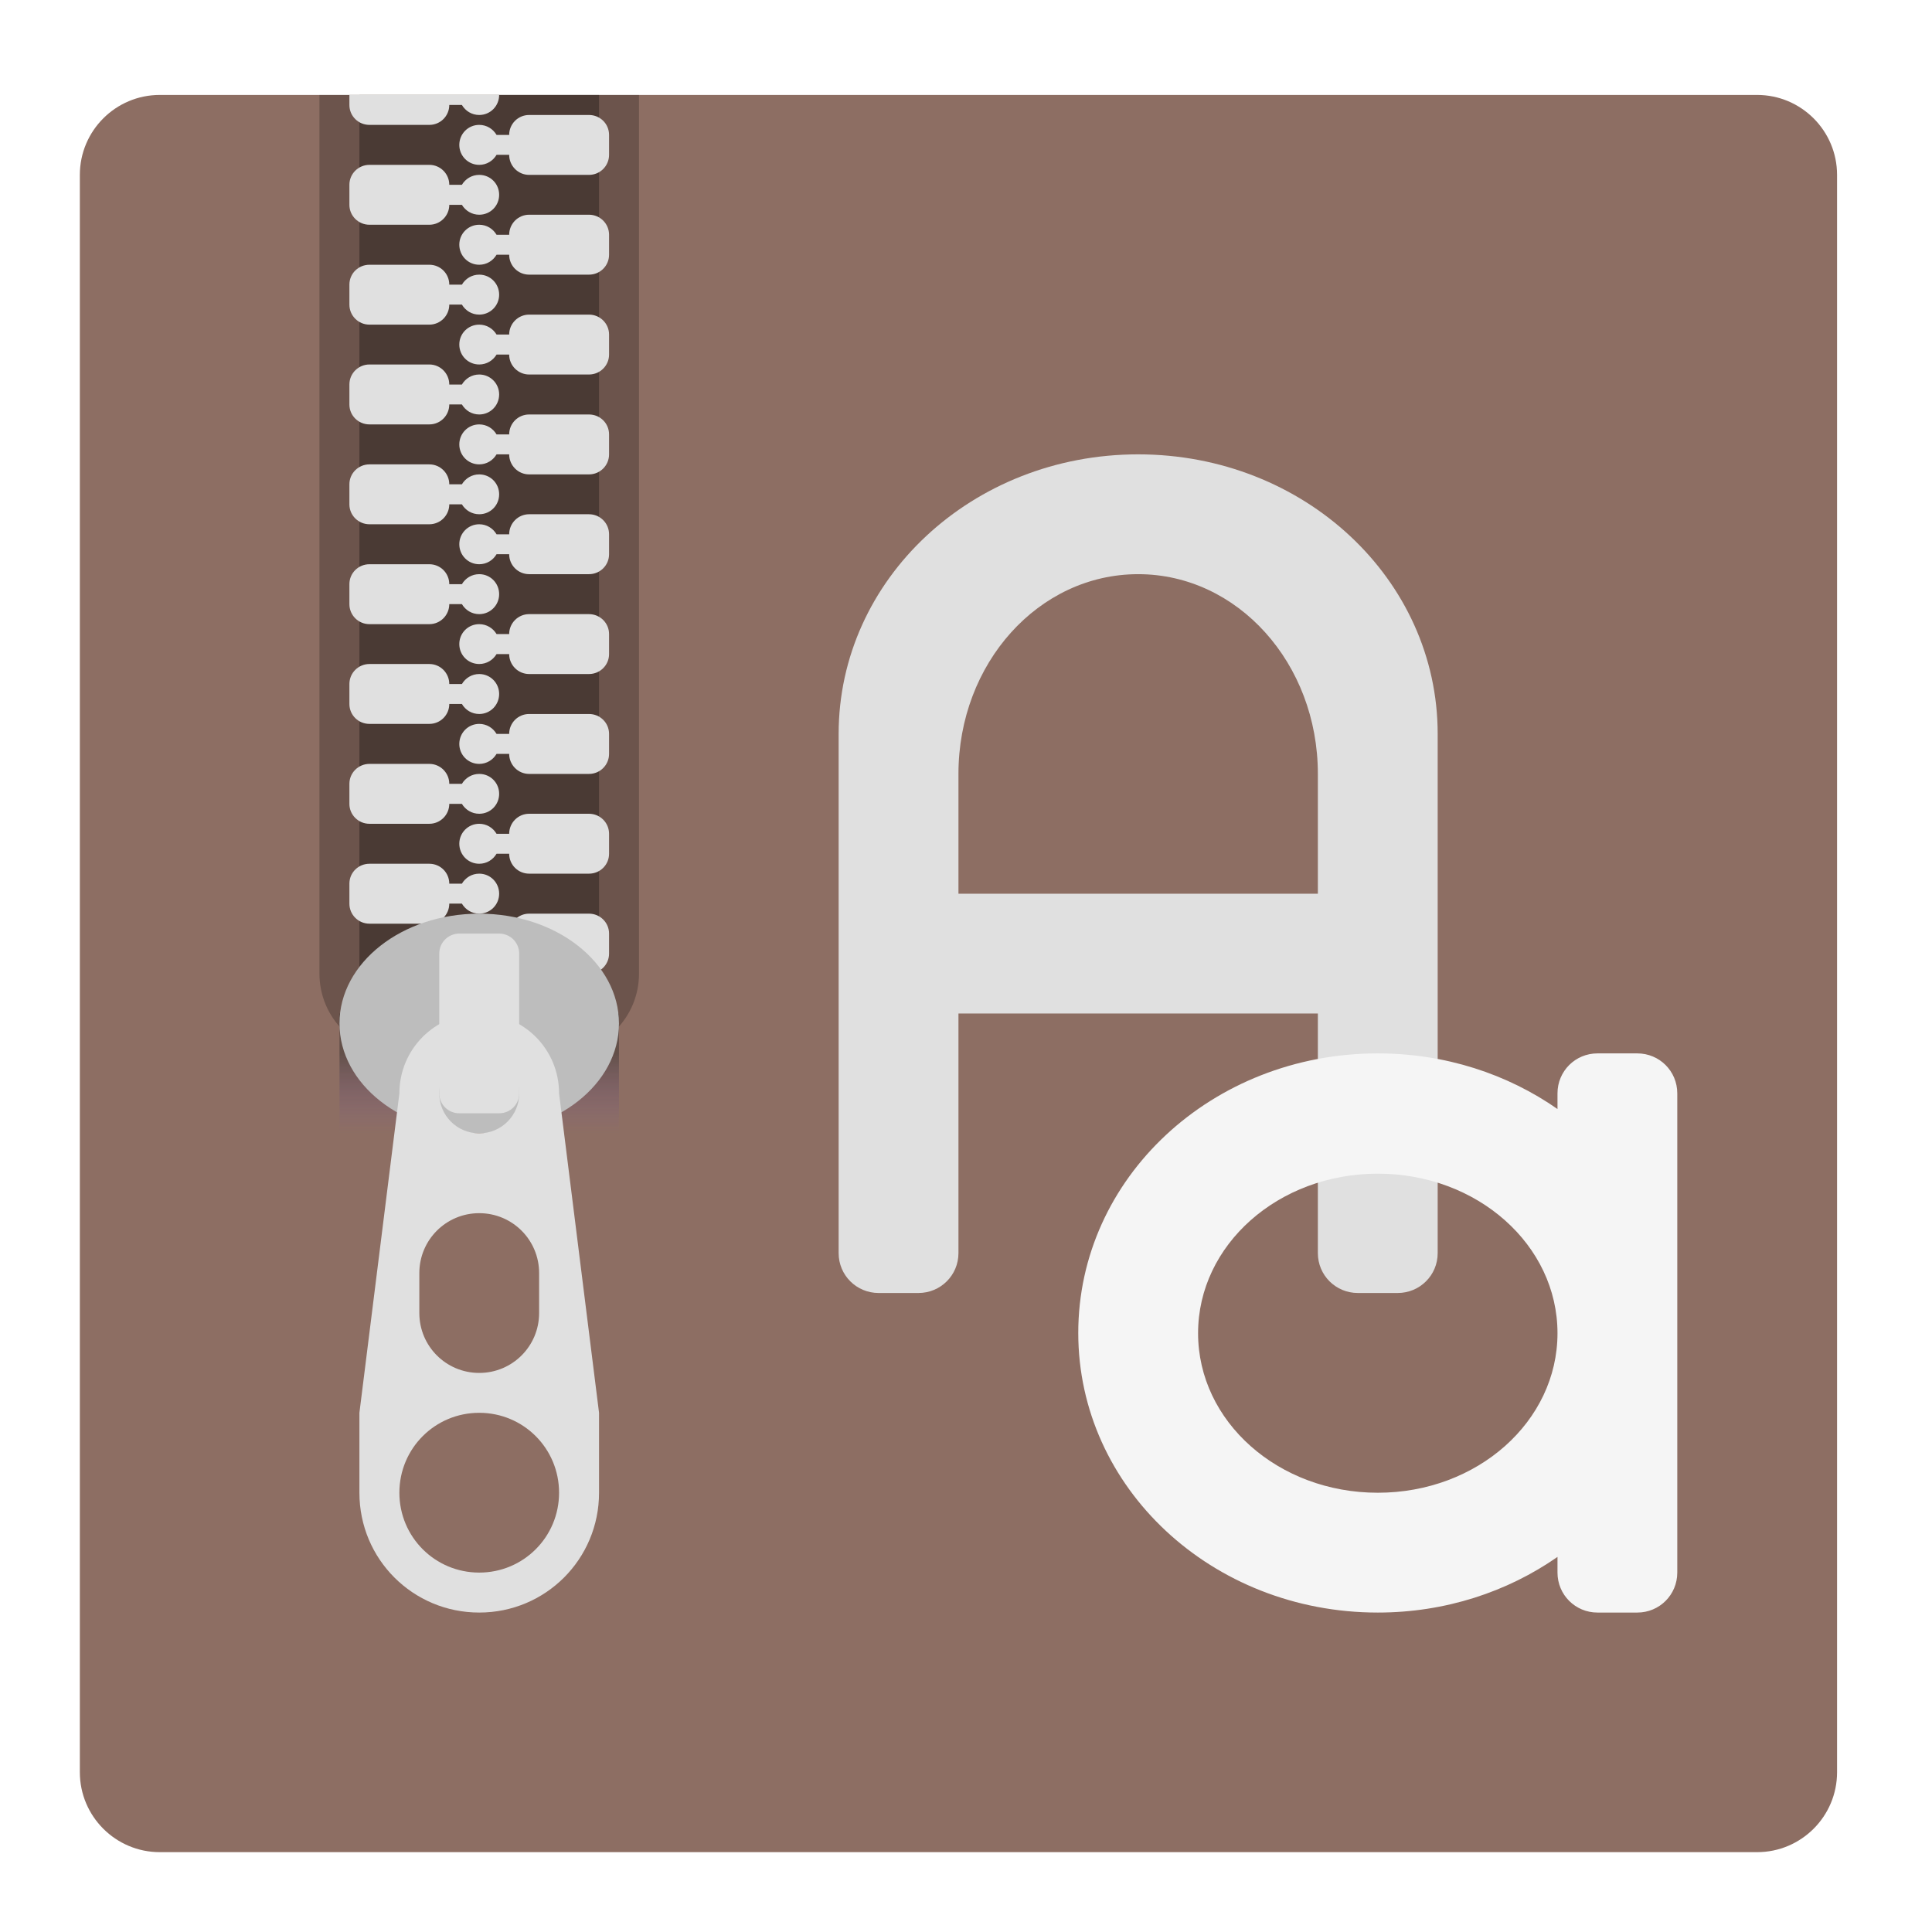
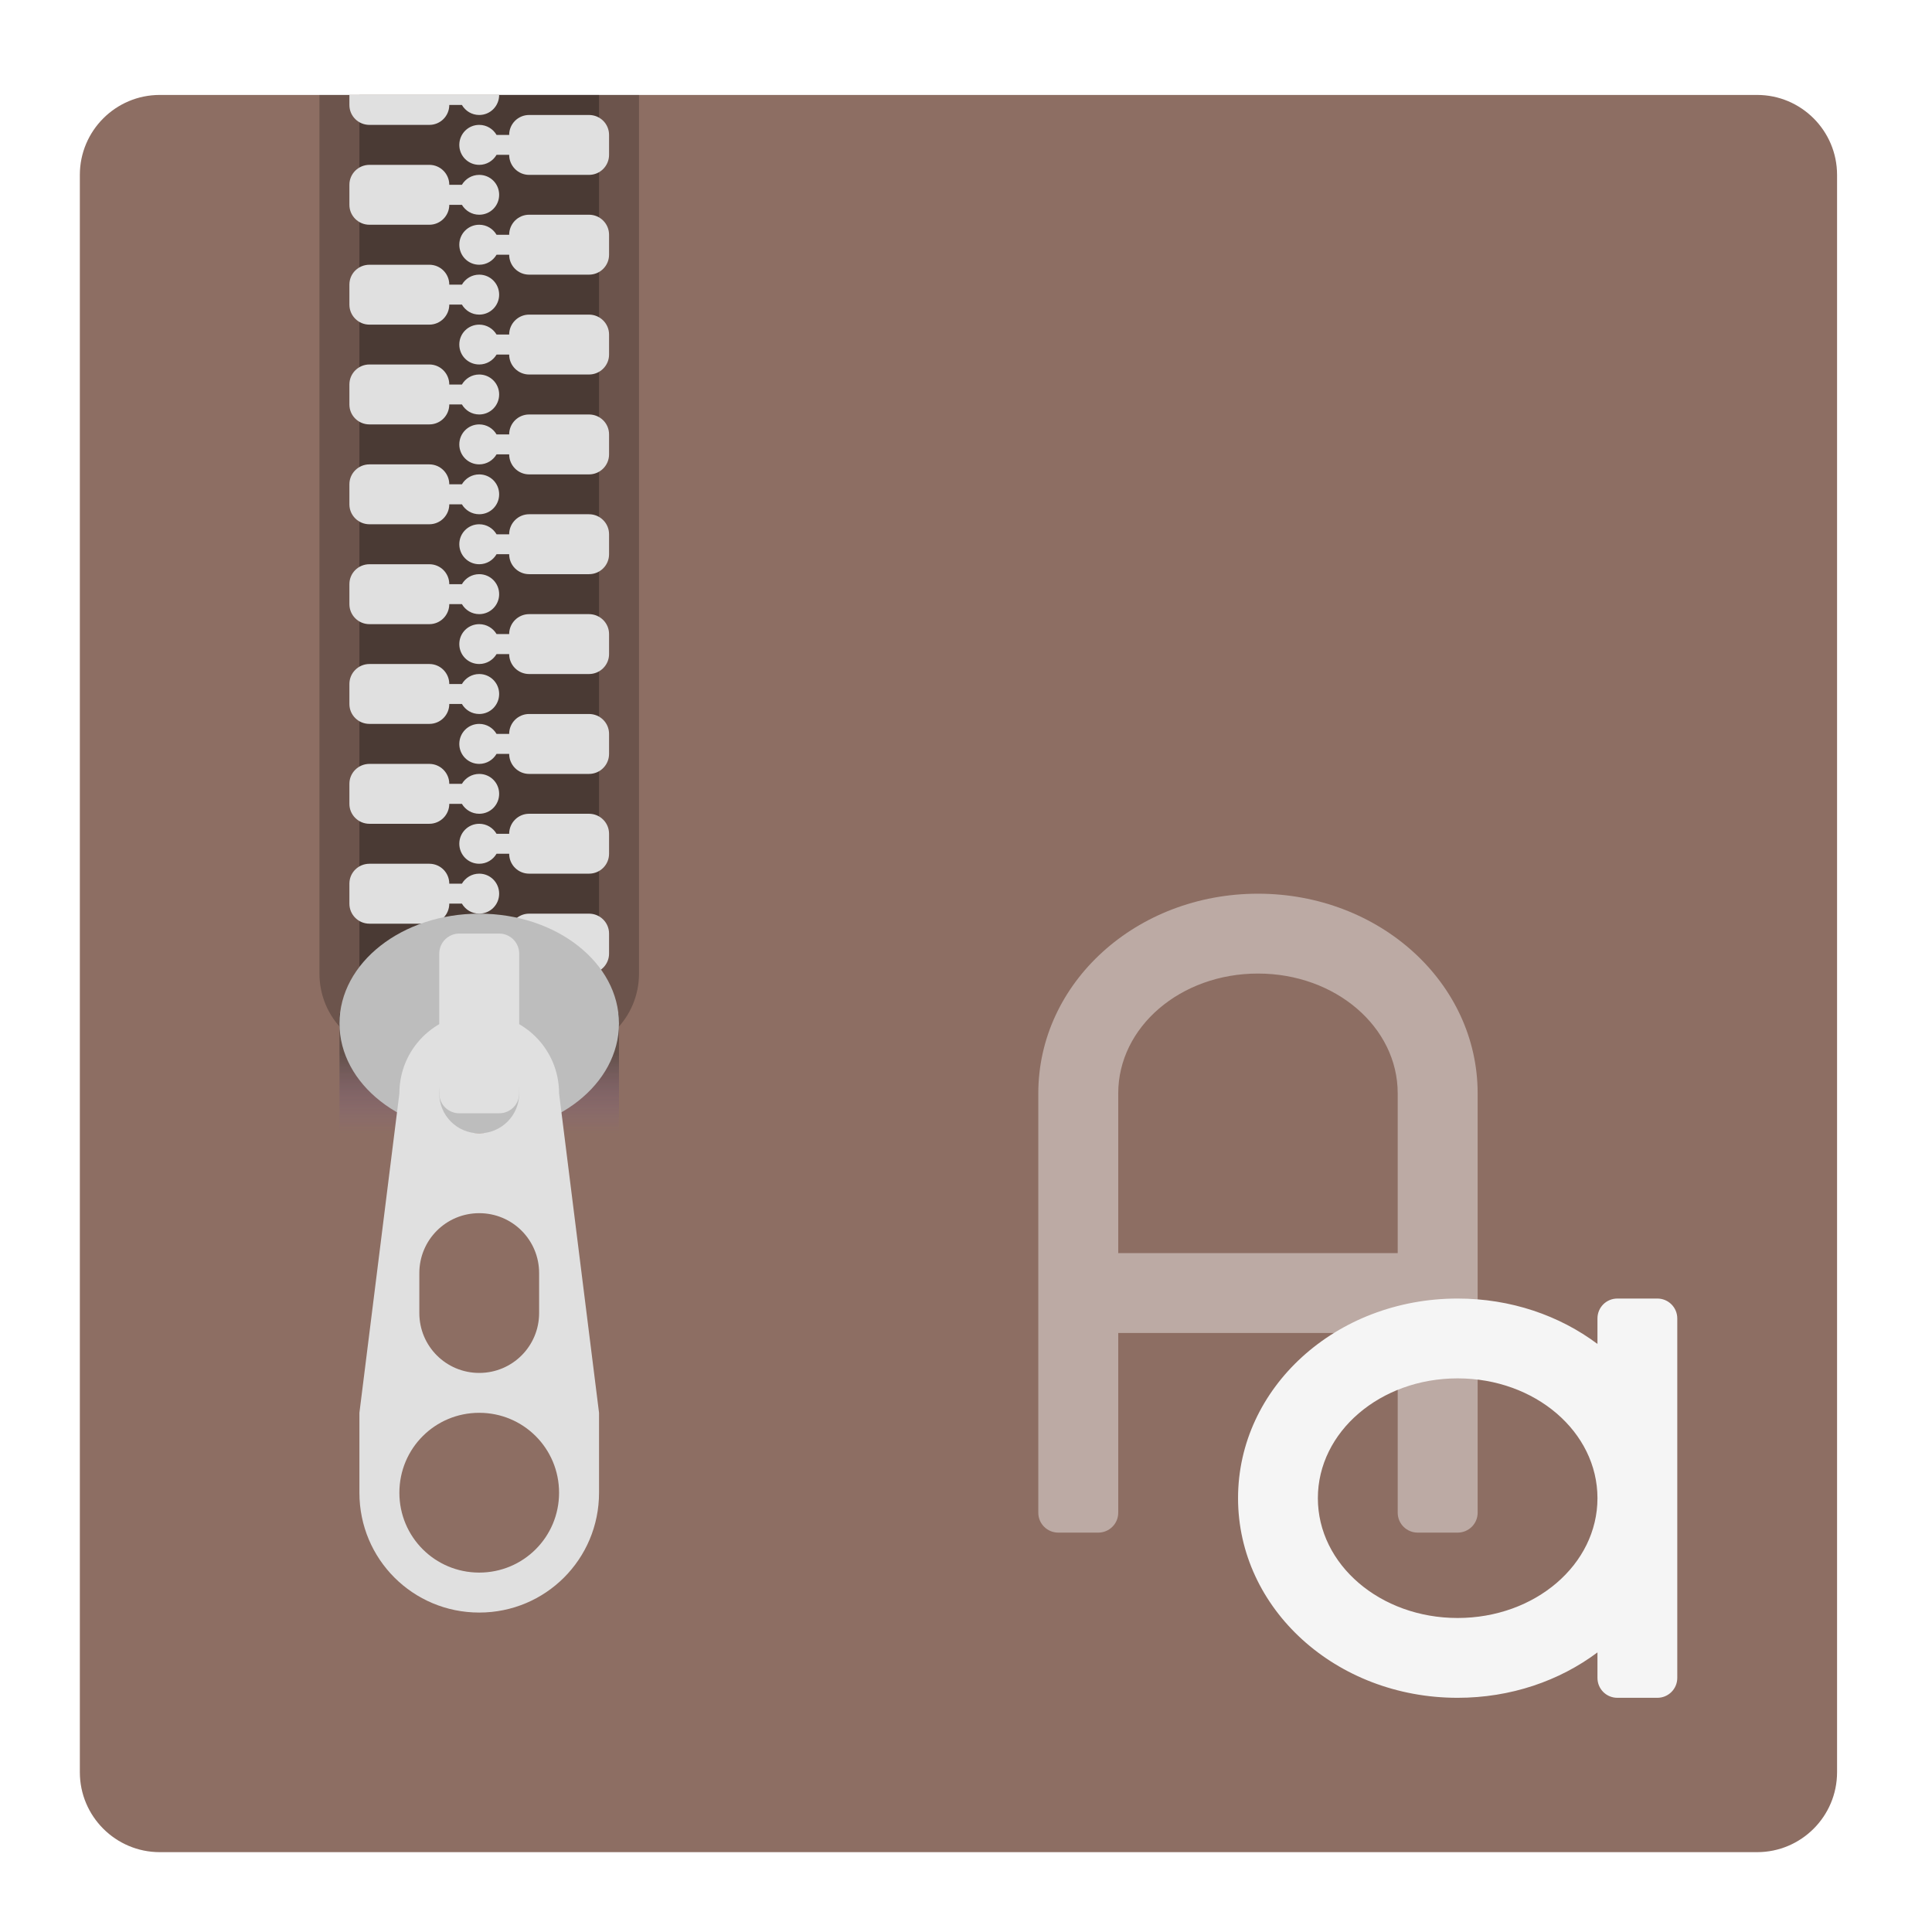
<svg xmlns="http://www.w3.org/2000/svg" width="64px" height="64px" viewBox="0 0 64 64" version="1.1">
  <defs>
    <linearGradient id="linear0" gradientUnits="userSpaceOnUse" x1="381" y1="-41.667" x2="381" y2="-62.833" gradientTransform="matrix(0.0530303,0,0,-0.125,-4.750476,29.68747)">
      <stop offset="0" style="stop-color:rgb(12.941%,12.941%,12.941%);stop-opacity:0.392;" />
      <stop offset="1" style="stop-color:rgb(49.412%,34.118%,76.078%);stop-opacity:0;" />
    </linearGradient>
  </defs>
  <g id="surface1">
    <path style=" stroke:none;fill-rule:nonzero;fill:rgb(55.294%,43.137%,38.824%);fill-opacity:1;" d="M 5.293 3.145 L 58.207 3.145 C 59.668 3.145 60.855 4.332 60.855 5.793 L 60.855 58.707 C 60.855 60.168 59.668 61.355 58.207 61.355 L 5.293 61.355 C 3.832 61.355 2.645 60.168 2.645 58.707 L 2.645 5.793 C 2.645 4.332 3.832 3.145 5.293 3.145 Z M 5.293 3.145 " />
-     <path style=" stroke:none;fill-rule:nonzero;fill:rgb(87.843%,87.843%,87.843%);fill-opacity:1;" d="M 37.703 15.051 C 32.207 15.051 27.781 19.184 27.781 24.312 L 27.781 41.512 C 27.781 42.242 28.371 42.832 29.105 42.832 L 30.426 42.832 C 31.16 42.832 31.75 42.242 31.75 41.512 L 31.75 33.574 L 43.656 33.574 L 43.656 41.512 C 43.656 42.242 44.246 42.832 44.98 42.832 L 46.301 42.832 C 47.035 42.832 47.625 42.242 47.625 41.512 L 47.625 24.312 C 47.625 19.184 43.199 15.051 37.703 15.051 Z M 37.703 19.02 C 41 19.02 43.656 21.973 43.656 25.637 L 43.656 29.605 L 31.75 29.605 L 31.75 25.637 C 31.75 21.973 34.406 19.02 37.703 19.02 Z M 37.703 19.02 " />
-     <path style=" stroke:none;fill-rule:nonzero;fill:rgb(96.078%,96.078%,96.078%);fill-opacity:1;" d="M 45.641 34.895 C 40.145 34.895 35.719 39.027 35.719 44.156 C 35.719 49.285 40.145 53.418 45.641 53.418 C 47.879 53.418 49.938 52.73 51.594 51.574 L 51.594 52.094 C 51.594 52.828 52.184 53.418 52.918 53.418 L 54.238 53.418 C 54.973 53.418 55.562 52.828 55.562 52.094 L 55.562 36.219 C 55.562 35.484 54.973 34.895 54.238 34.895 L 52.918 34.895 C 52.184 34.895 51.594 35.484 51.594 36.219 L 51.594 36.738 C 49.938 35.582 47.879 34.895 45.641 34.895 Z M 45.641 38.879 C 48.938 38.879 51.594 41.238 51.594 44.164 C 51.594 47.09 48.938 49.449 45.641 49.449 C 42.344 49.449 39.688 47.09 39.688 44.164 C 39.688 41.238 42.344 38.879 45.641 38.879 Z M 45.641 38.879 " />
    <path style=" stroke:none;fill-rule:nonzero;fill:rgb(0%,0%,0%);fill-opacity:0.235;" d="M 10.582 3.145 L 10.582 32.25 C 10.582 33.715 11.762 34.895 13.23 34.895 L 18.52 34.895 C 19.988 34.895 21.168 33.715 21.168 32.25 L 21.168 3.145 Z M 10.582 3.145 " />
    <path style=" stroke:none;fill-rule:nonzero;fill:rgb(0%,0%,0%);fill-opacity:0.314;" d="M 11.906 3.145 L 19.844 3.145 L 19.844 33.574 L 11.906 33.574 Z M 11.906 3.145 " />
    <path style=" stroke:none;fill-rule:nonzero;fill:rgb(87.843%,87.843%,87.843%);fill-opacity:1;" d="M 12.238 21.996 C 11.871 21.996 11.574 22.293 11.574 22.66 L 11.574 23.32 C 11.574 23.688 11.871 23.98 12.238 23.98 L 14.223 23.98 C 14.586 23.98 14.883 23.688 14.883 23.32 L 15.301 23.32 C 15.418 23.52 15.629 23.652 15.875 23.652 C 16.242 23.652 16.535 23.355 16.535 22.988 C 16.535 22.625 16.242 22.328 15.875 22.328 C 15.629 22.328 15.418 22.461 15.301 22.66 L 14.883 22.66 C 14.883 22.293 14.586 21.996 14.223 21.996 Z M 12.238 21.996 " />
    <path style=" stroke:none;fill-rule:nonzero;fill:rgb(87.843%,87.843%,87.843%);fill-opacity:1;" d="M 12.238 25.305 C 11.871 25.305 11.574 25.602 11.574 25.965 L 11.574 26.629 C 11.574 26.992 11.871 27.289 12.238 27.289 L 14.223 27.289 C 14.586 27.289 14.883 26.992 14.883 26.629 L 15.301 26.629 C 15.418 26.824 15.629 26.957 15.875 26.957 C 16.242 26.957 16.535 26.664 16.535 26.297 C 16.535 25.93 16.242 25.637 15.875 25.637 C 15.629 25.637 15.418 25.77 15.301 25.965 L 14.883 25.965 C 14.883 25.602 14.586 25.305 14.223 25.305 Z M 12.238 25.305 " />
    <path style=" stroke:none;fill-rule:nonzero;fill:rgb(87.843%,87.843%,87.843%);fill-opacity:1;" d="M 12.238 28.613 C 11.871 28.613 11.574 28.906 11.574 29.273 L 11.574 29.934 C 11.574 30.301 11.871 30.598 12.238 30.598 L 14.223 30.598 C 14.586 30.598 14.883 30.301 14.883 29.934 L 15.301 29.934 C 15.418 30.133 15.629 30.266 15.875 30.266 C 16.242 30.266 16.535 29.969 16.535 29.605 C 16.535 29.238 16.242 28.941 15.875 28.941 C 15.629 28.941 15.418 29.074 15.301 29.273 L 14.883 29.273 C 14.883 28.906 14.586 28.613 14.223 28.613 Z M 12.238 28.613 " />
    <path style=" stroke:none;fill-rule:nonzero;fill:rgb(87.843%,87.843%,87.843%);fill-opacity:1;" d="M 12.238 18.691 C 11.871 18.691 11.574 18.984 11.574 19.352 L 11.574 20.012 C 11.574 20.379 11.871 20.676 12.238 20.676 L 14.223 20.676 C 14.586 20.676 14.883 20.379 14.883 20.012 L 15.301 20.012 C 15.418 20.211 15.629 20.344 15.875 20.344 C 16.242 20.344 16.535 20.047 16.535 19.684 C 16.535 19.316 16.242 19.02 15.875 19.02 C 15.629 19.02 15.418 19.152 15.301 19.352 L 14.883 19.352 C 14.883 18.984 14.586 18.691 14.223 18.691 Z M 12.238 18.691 " />
    <path style=" stroke:none;fill-rule:nonzero;fill:rgb(87.843%,87.843%,87.843%);fill-opacity:1;" d="M 12.238 15.383 C 11.871 15.383 11.574 15.68 11.574 16.043 L 11.574 16.707 C 11.574 17.07 11.871 17.367 12.238 17.367 L 14.223 17.367 C 14.586 17.367 14.883 17.07 14.883 16.707 L 15.301 16.707 C 15.418 16.902 15.629 17.035 15.875 17.035 C 16.242 17.035 16.535 16.742 16.535 16.375 C 16.535 16.008 16.242 15.715 15.875 15.715 C 15.629 15.715 15.418 15.848 15.301 16.043 L 14.883 16.043 C 14.883 15.68 14.586 15.383 14.223 15.383 Z M 12.238 15.383 " />
    <path style=" stroke:none;fill-rule:nonzero;fill:rgb(87.843%,87.843%,87.843%);fill-opacity:1;" d="M 12.238 12.074 C 11.871 12.074 11.574 12.371 11.574 12.738 L 11.574 13.398 C 11.574 13.766 11.871 14.059 12.238 14.059 L 14.223 14.059 C 14.586 14.059 14.883 13.766 14.883 13.398 L 15.301 13.398 C 15.418 13.598 15.629 13.73 15.875 13.73 C 16.242 13.73 16.535 13.434 16.535 13.066 C 16.535 12.703 16.242 12.406 15.875 12.406 C 15.629 12.406 15.418 12.539 15.301 12.738 L 14.883 12.738 C 14.883 12.371 14.586 12.074 14.223 12.074 Z M 12.238 12.074 " />
    <path style=" stroke:none;fill-rule:nonzero;fill:rgb(87.843%,87.843%,87.843%);fill-opacity:1;" d="M 12.238 8.77 C 11.871 8.77 11.574 9.062 11.574 9.43 L 11.574 10.09 C 11.574 10.457 11.871 10.754 12.238 10.754 L 14.223 10.754 C 14.586 10.754 14.883 10.457 14.883 10.09 L 15.301 10.09 C 15.418 10.289 15.629 10.422 15.875 10.422 C 16.242 10.422 16.535 10.125 16.535 9.762 C 16.535 9.395 16.242 9.098 15.875 9.098 C 15.629 9.098 15.418 9.23 15.301 9.43 L 14.883 9.43 C 14.883 9.062 14.586 8.77 14.223 8.77 Z M 12.238 8.77 " />
    <path style=" stroke:none;fill-rule:nonzero;fill:rgb(87.843%,87.843%,87.843%);fill-opacity:1;" d="M 12.238 5.461 C 11.871 5.461 11.574 5.758 11.574 6.121 L 11.574 6.785 C 11.574 7.148 11.871 7.445 12.238 7.445 L 14.223 7.445 C 14.586 7.445 14.883 7.148 14.883 6.785 L 15.301 6.785 C 15.418 6.98 15.629 7.113 15.875 7.113 C 16.242 7.113 16.535 6.82 16.535 6.453 C 16.535 6.086 16.242 5.793 15.875 5.793 C 15.629 5.793 15.418 5.926 15.301 6.121 L 14.883 6.121 C 14.883 5.758 14.586 5.461 14.223 5.461 Z M 12.238 5.461 " />
    <path style=" stroke:none;fill-rule:nonzero;fill:rgb(87.843%,87.843%,87.843%);fill-opacity:1;" d="M 19.512 20.344 C 19.879 20.344 20.176 20.641 20.176 21.004 L 20.176 21.668 C 20.176 22.031 19.879 22.328 19.512 22.328 L 17.527 22.328 C 17.164 22.328 16.867 22.031 16.867 21.668 L 16.449 21.668 C 16.332 21.863 16.121 21.996 15.875 21.996 C 15.508 21.996 15.215 21.703 15.215 21.336 C 15.215 20.969 15.508 20.676 15.875 20.676 C 16.121 20.676 16.332 20.809 16.449 21.004 L 16.867 21.004 C 16.867 20.641 17.164 20.344 17.527 20.344 Z M 19.512 20.344 " />
    <path style=" stroke:none;fill-rule:nonzero;fill:rgb(87.843%,87.843%,87.843%);fill-opacity:1;" d="M 19.512 23.652 C 19.879 23.652 20.176 23.945 20.176 24.312 L 20.176 24.973 C 20.176 25.34 19.879 25.637 19.512 25.637 L 17.527 25.637 C 17.164 25.637 16.867 25.34 16.867 24.973 L 16.449 24.973 C 16.332 25.172 16.121 25.305 15.875 25.305 C 15.508 25.305 15.215 25.008 15.215 24.645 C 15.215 24.277 15.508 23.98 15.875 23.98 C 16.121 23.98 16.332 24.113 16.449 24.312 L 16.867 24.312 C 16.867 23.945 17.164 23.652 17.527 23.652 Z M 19.512 23.652 " />
    <path style=" stroke:none;fill-rule:nonzero;fill:rgb(87.843%,87.843%,87.843%);fill-opacity:1;" d="M 19.512 26.957 C 19.879 26.957 20.176 27.254 20.176 27.621 L 20.176 28.281 C 20.176 28.648 19.879 28.941 19.512 28.941 L 17.527 28.941 C 17.164 28.941 16.867 28.648 16.867 28.281 L 16.449 28.281 C 16.332 28.48 16.121 28.613 15.875 28.613 C 15.508 28.613 15.215 28.316 15.215 27.949 C 15.215 27.586 15.508 27.289 15.875 27.289 C 16.121 27.289 16.332 27.422 16.449 27.621 L 16.867 27.621 C 16.867 27.254 17.164 26.957 17.527 26.957 Z M 19.512 26.957 " />
    <path style=" stroke:none;fill-rule:nonzero;fill:rgb(87.843%,87.843%,87.843%);fill-opacity:1;" d="M 19.512 30.266 C 19.879 30.266 20.176 30.562 20.176 30.926 L 20.176 31.59 C 20.176 31.953 19.879 32.25 19.512 32.25 L 17.527 32.25 C 17.164 32.25 16.867 31.953 16.867 31.59 L 16.449 31.59 C 16.332 31.785 16.121 31.918 15.875 31.918 C 15.508 31.918 15.215 31.625 15.215 31.258 C 15.215 30.891 15.508 30.598 15.875 30.598 C 16.121 30.598 16.332 30.73 16.449 30.926 L 16.867 30.926 C 16.867 30.562 17.164 30.266 17.527 30.266 Z M 19.512 30.266 " />
    <path style=" stroke:none;fill-rule:nonzero;fill:rgb(87.843%,87.843%,87.843%);fill-opacity:1;" d="M 19.512 17.035 C 19.879 17.035 20.176 17.332 20.176 17.699 L 20.176 18.359 C 20.176 18.727 19.879 19.02 19.512 19.02 L 17.527 19.02 C 17.164 19.02 16.867 18.727 16.867 18.359 L 16.449 18.359 C 16.332 18.559 16.121 18.691 15.875 18.691 C 15.508 18.691 15.215 18.395 15.215 18.027 C 15.215 17.664 15.508 17.367 15.875 17.367 C 16.121 17.367 16.332 17.5 16.449 17.699 L 16.867 17.699 C 16.867 17.332 17.164 17.035 17.527 17.035 Z M 19.512 17.035 " />
    <path style=" stroke:none;fill-rule:nonzero;fill:rgb(87.843%,87.843%,87.843%);fill-opacity:1;" d="M 19.512 13.73 C 19.879 13.73 20.176 14.023 20.176 14.391 L 20.176 15.051 C 20.176 15.418 19.879 15.715 19.512 15.715 L 17.527 15.715 C 17.164 15.715 16.867 15.418 16.867 15.051 L 16.449 15.051 C 16.332 15.25 16.121 15.383 15.875 15.383 C 15.508 15.383 15.215 15.086 15.215 14.723 C 15.215 14.355 15.508 14.059 15.875 14.059 C 16.121 14.059 16.332 14.191 16.449 14.391 L 16.867 14.391 C 16.867 14.023 17.164 13.73 17.527 13.73 Z M 19.512 13.73 " />
    <path style=" stroke:none;fill-rule:nonzero;fill:rgb(87.843%,87.843%,87.843%);fill-opacity:1;" d="M 19.512 10.422 C 19.879 10.422 20.176 10.719 20.176 11.082 L 20.176 11.746 C 20.176 12.109 19.879 12.406 19.512 12.406 L 17.527 12.406 C 17.164 12.406 16.867 12.109 16.867 11.746 L 16.449 11.746 C 16.332 11.941 16.121 12.074 15.875 12.074 C 15.508 12.074 15.215 11.781 15.215 11.414 C 15.215 11.047 15.508 10.754 15.875 10.754 C 16.121 10.754 16.332 10.887 16.449 11.082 L 16.867 11.082 C 16.867 10.719 17.164 10.422 17.527 10.422 Z M 19.512 10.422 " />
    <path style=" stroke:none;fill-rule:nonzero;fill:rgb(87.843%,87.843%,87.843%);fill-opacity:1;" d="M 19.512 7.113 C 19.879 7.113 20.176 7.41 20.176 7.777 L 20.176 8.438 C 20.176 8.805 19.879 9.098 19.512 9.098 L 17.527 9.098 C 17.164 9.098 16.867 8.805 16.867 8.438 L 16.449 8.438 C 16.332 8.637 16.121 8.77 15.875 8.77 C 15.508 8.77 15.215 8.473 15.215 8.105 C 15.215 7.742 15.508 7.445 15.875 7.445 C 16.121 7.445 16.332 7.578 16.449 7.777 L 16.867 7.777 C 16.867 7.41 17.164 7.113 17.527 7.113 Z M 19.512 7.113 " />
    <path style=" stroke:none;fill-rule:nonzero;fill:rgb(87.843%,87.843%,87.843%);fill-opacity:1;" d="M 19.512 3.809 C 19.879 3.809 20.176 4.102 20.176 4.469 L 20.176 5.129 C 20.176 5.496 19.879 5.793 19.512 5.793 L 17.527 5.793 C 17.164 5.793 16.867 5.496 16.867 5.129 L 16.449 5.129 C 16.332 5.328 16.121 5.461 15.875 5.461 C 15.508 5.461 15.215 5.164 15.215 4.801 C 15.215 4.434 15.508 4.137 15.875 4.137 C 16.121 4.137 16.332 4.27 16.449 4.469 L 16.867 4.469 C 16.867 4.102 17.164 3.809 17.527 3.809 Z M 19.512 3.809 " />
    <path style=" stroke:none;fill-rule:nonzero;fill:rgb(87.843%,87.843%,87.843%);fill-opacity:1;" d="M 11.574 3.145 L 11.574 3.477 C 11.574 3.844 11.871 4.137 12.238 4.137 L 14.223 4.137 C 14.586 4.137 14.883 3.844 14.883 3.477 L 15.301 3.477 C 15.418 3.676 15.629 3.809 15.875 3.809 C 16.242 3.809 16.535 3.512 16.535 3.145 Z M 11.574 3.145 " />
    <path style=" stroke:none;fill-rule:nonzero;fill:url(#linear0);" d="M 11.246 37.543 L 20.504 37.543 L 20.504 33.574 L 11.246 33.574 Z M 11.246 37.543 " />
    <path style=" stroke:none;fill-rule:nonzero;fill:rgb(74.118%,74.118%,74.118%);fill-opacity:1;" d="M 15.875 30.266 C 18.434 30.266 20.504 31.895 20.504 33.902 C 20.504 35.914 18.434 37.543 15.875 37.543 C 13.316 37.543 11.246 35.914 11.246 33.902 C 11.246 31.895 13.316 30.266 15.875 30.266 Z M 15.875 30.266 " />
    <path style=" stroke:none;fill-rule:nonzero;fill:rgb(87.843%,87.843%,87.843%);fill-opacity:1;" d="M 15.875 33.574 C 14.41 33.574 13.23 34.754 13.23 36.219 L 11.906 46.801 L 11.906 49.449 C 11.906 51.648 13.676 53.418 15.875 53.418 C 18.074 53.418 19.844 51.648 19.844 49.449 L 19.844 46.801 L 18.52 36.219 C 18.52 34.754 17.34 33.574 15.875 33.574 Z M 15.875 34.895 C 16.609 34.895 17.199 35.484 17.199 36.219 C 17.199 36.953 16.609 37.543 15.875 37.543 C 15.141 37.543 14.551 36.953 14.551 36.219 C 14.551 35.484 15.141 34.895 15.875 34.895 Z M 15.875 40.188 C 16.973 40.188 17.859 41.074 17.859 42.172 L 17.859 43.496 C 17.859 44.594 16.973 45.48 15.875 45.48 C 14.777 45.48 13.891 44.594 13.891 43.496 L 13.891 42.172 C 13.891 41.074 14.777 40.188 15.875 40.188 Z M 15.875 46.801 C 17.34 46.801 18.52 47.98 18.52 49.449 C 18.52 50.914 17.34 52.094 15.875 52.094 C 14.41 52.094 13.23 50.914 13.23 49.449 C 13.23 47.98 14.41 46.801 15.875 46.801 Z M 15.875 46.801 " />
    <path style=" stroke:none;fill-rule:nonzero;fill:rgb(87.843%,87.843%,87.843%);fill-opacity:1;" d="M 15.215 30.926 L 16.535 30.926 C 16.902 30.926 17.199 31.223 17.199 31.59 L 17.199 36.219 C 17.199 36.586 16.902 36.879 16.535 36.879 L 15.215 36.879 C 14.848 36.879 14.551 36.586 14.551 36.219 L 14.551 31.59 C 14.551 31.223 14.848 30.926 15.215 30.926 Z M 15.215 30.926 " />
+     <path style=" stroke:none;fill-rule:nonzero;fill:rgb(73.725%,66.667%,64.314%);fill-opacity:1;" d="M 41.672 29.605 C 37.641 29.605 34.395 32.555 34.395 36.219 L 34.395 50.109 C 34.395 50.477 34.691 50.77 35.059 50.77 L 36.379 50.77 C 36.746 50.77 37.043 50.477 37.043 50.109 L 37.043 44.156 L 46.301 44.156 L 46.301 50.109 C 46.301 50.477 46.598 50.77 46.965 50.77 L 48.285 50.77 C 48.652 50.77 48.949 50.477 48.949 50.109 L 48.949 36.219 C 48.949 32.555 45.703 29.605 41.672 29.605 Z M 41.672 32.25 C 44.238 32.25 46.301 34.02 46.301 36.219 L 46.301 41.512 L 37.043 41.512 L 37.043 36.219 C 37.043 34.02 39.105 32.25 41.672 32.25 Z M 41.672 32.25 " />
+     <path style=" stroke:none;fill-rule:nonzero;fill:rgb(96.078%,96.078%,96.078%);fill-opacity:1;" d="M 48.285 43.016 C 44.254 43.016 41.012 45.965 41.012 49.629 C 41.012 53.293 44.254 56.242 48.285 56.242 C 50.047 56.242 51.66 55.68 52.918 54.738 L 52.918 55.582 C 52.918 55.949 53.211 56.242 53.578 56.242 L 54.902 56.242 C 55.266 56.242 55.562 55.949 55.562 55.582 L 55.562 43.676 C 55.562 43.309 55.266 43.016 54.902 43.016 L 53.578 43.016 C 53.211 43.016 52.918 43.309 52.918 43.676 L 52.918 44.52 C 51.66 43.578 50.047 43.016 48.285 43.016 Z M 48.285 45.66 C 50.852 45.66 52.918 47.43 52.918 49.629 C 52.918 51.828 50.852 53.598 48.285 53.598 C 45.723 53.598 43.656 51.828 43.656 49.629 C 43.656 47.43 45.723 45.66 48.285 45.66 Z M 48.285 45.66 " />
  </g>
</svg>
